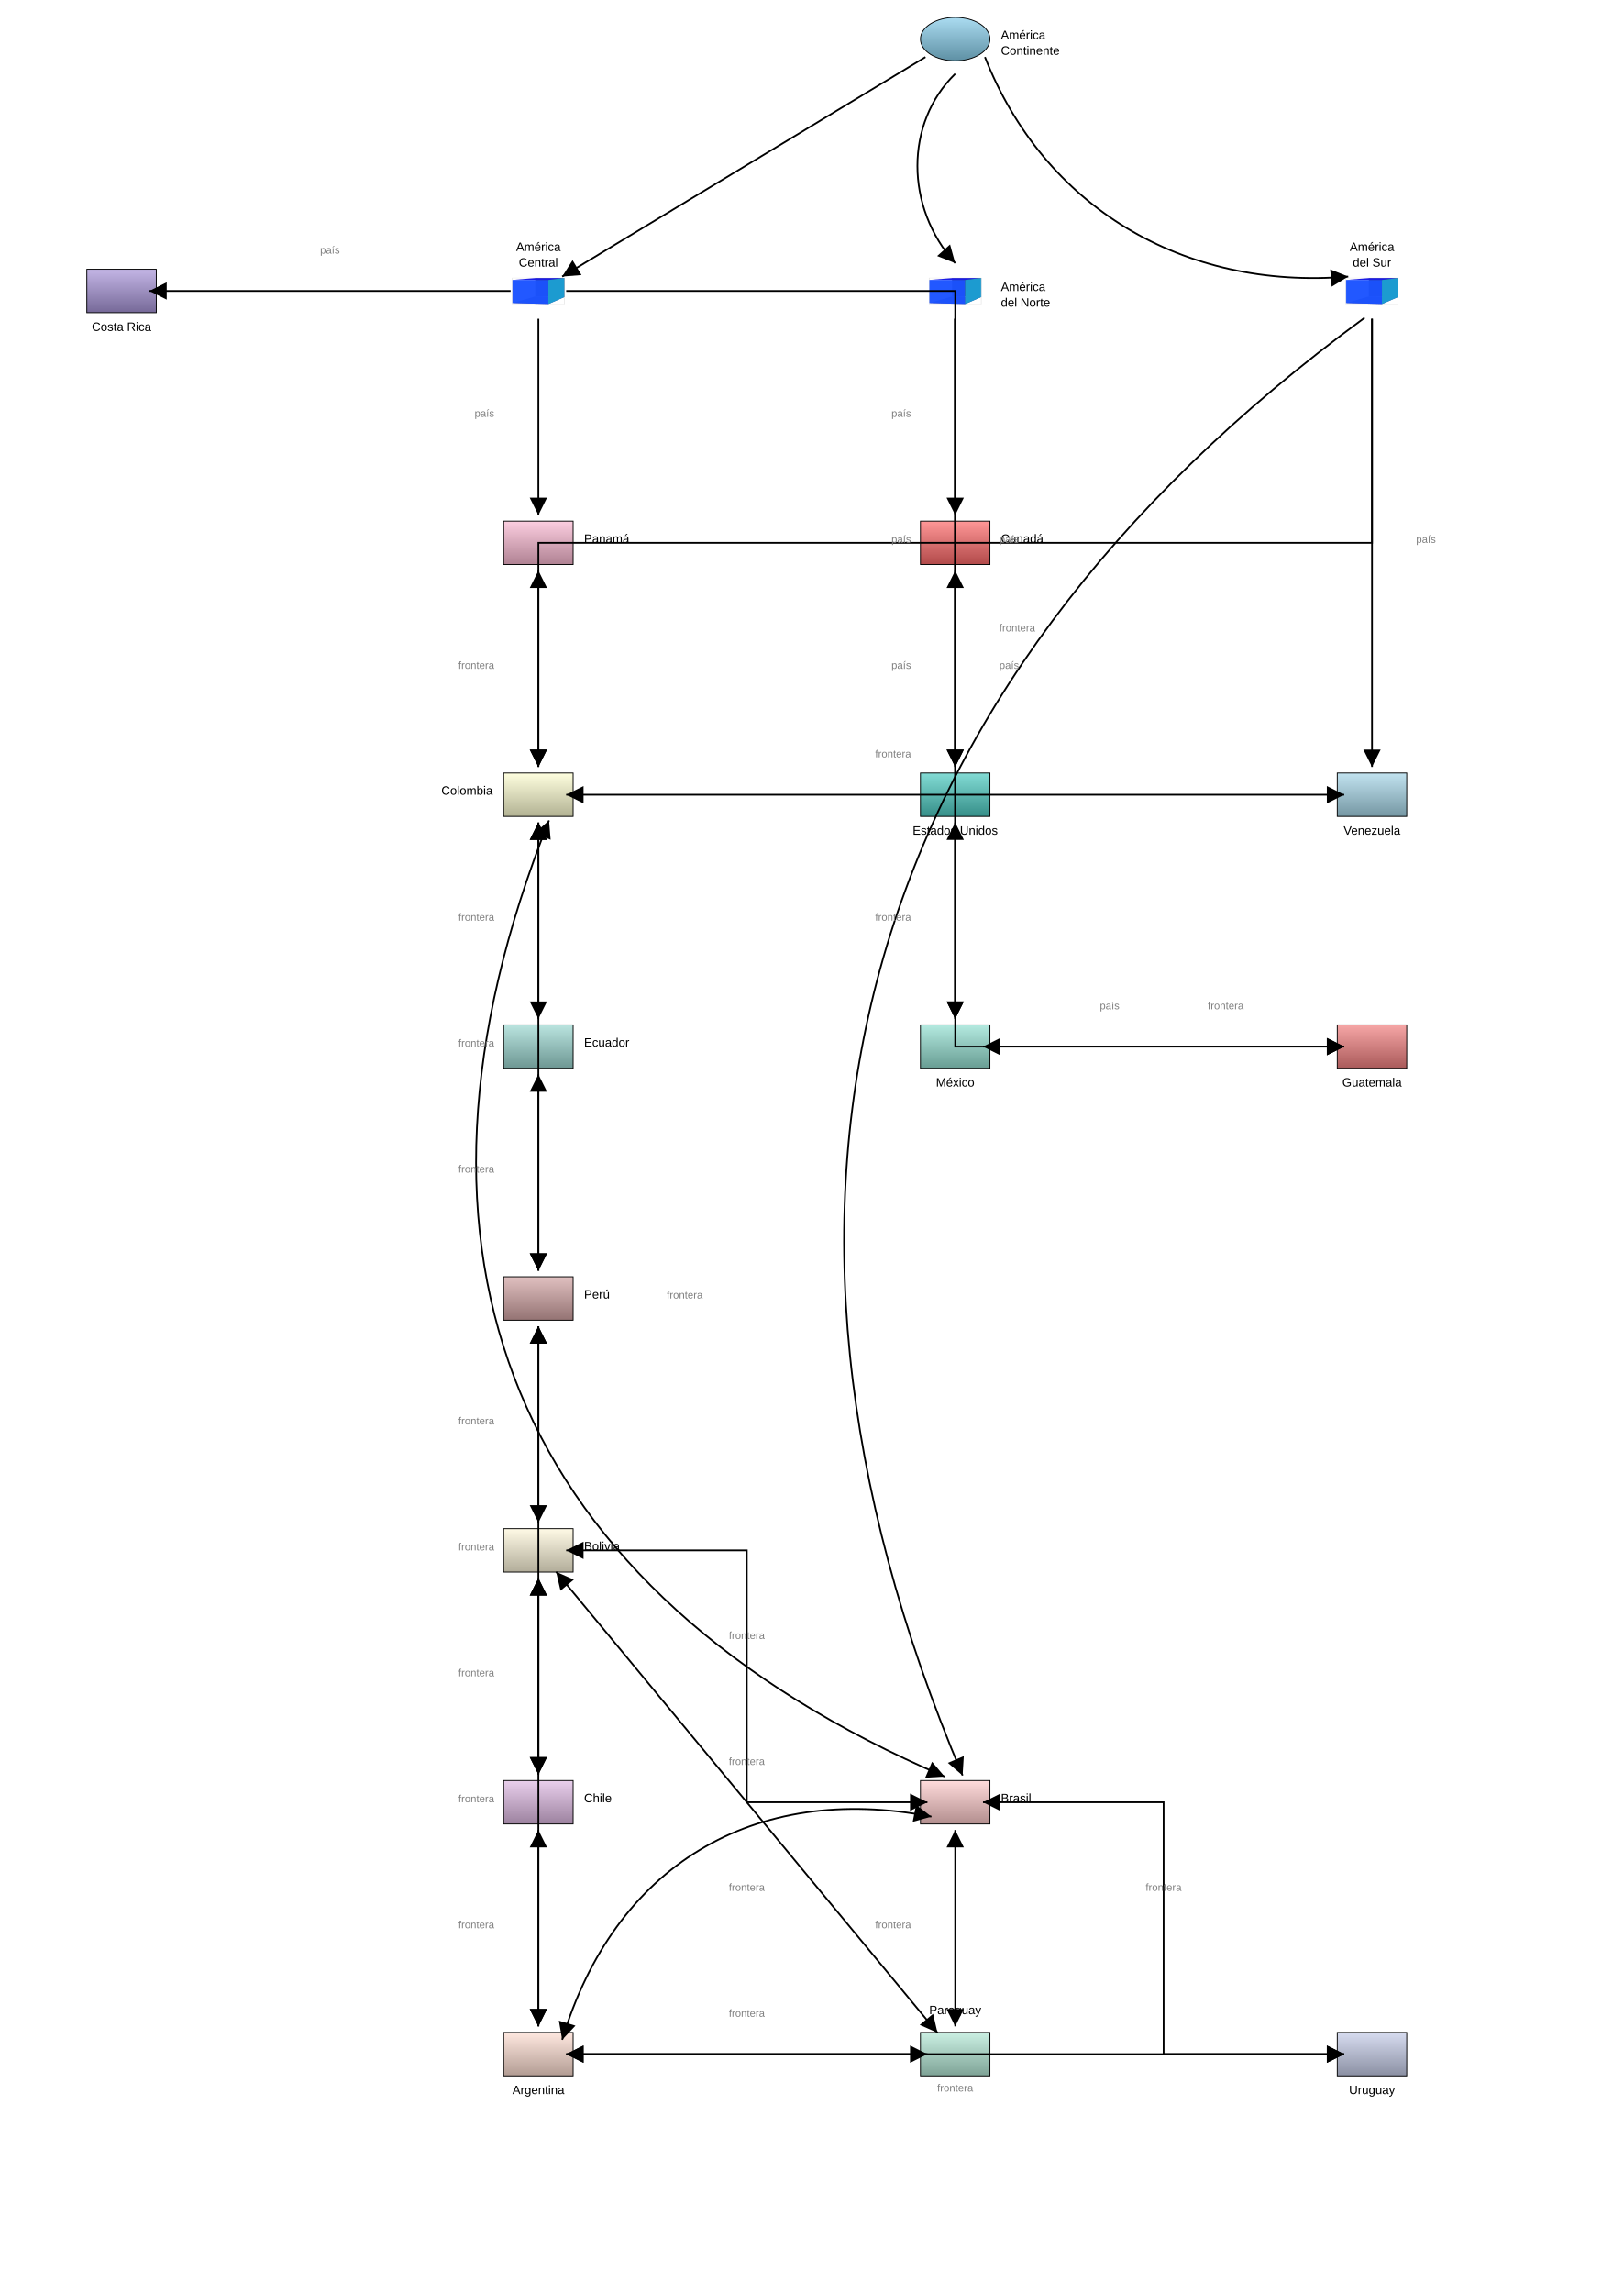
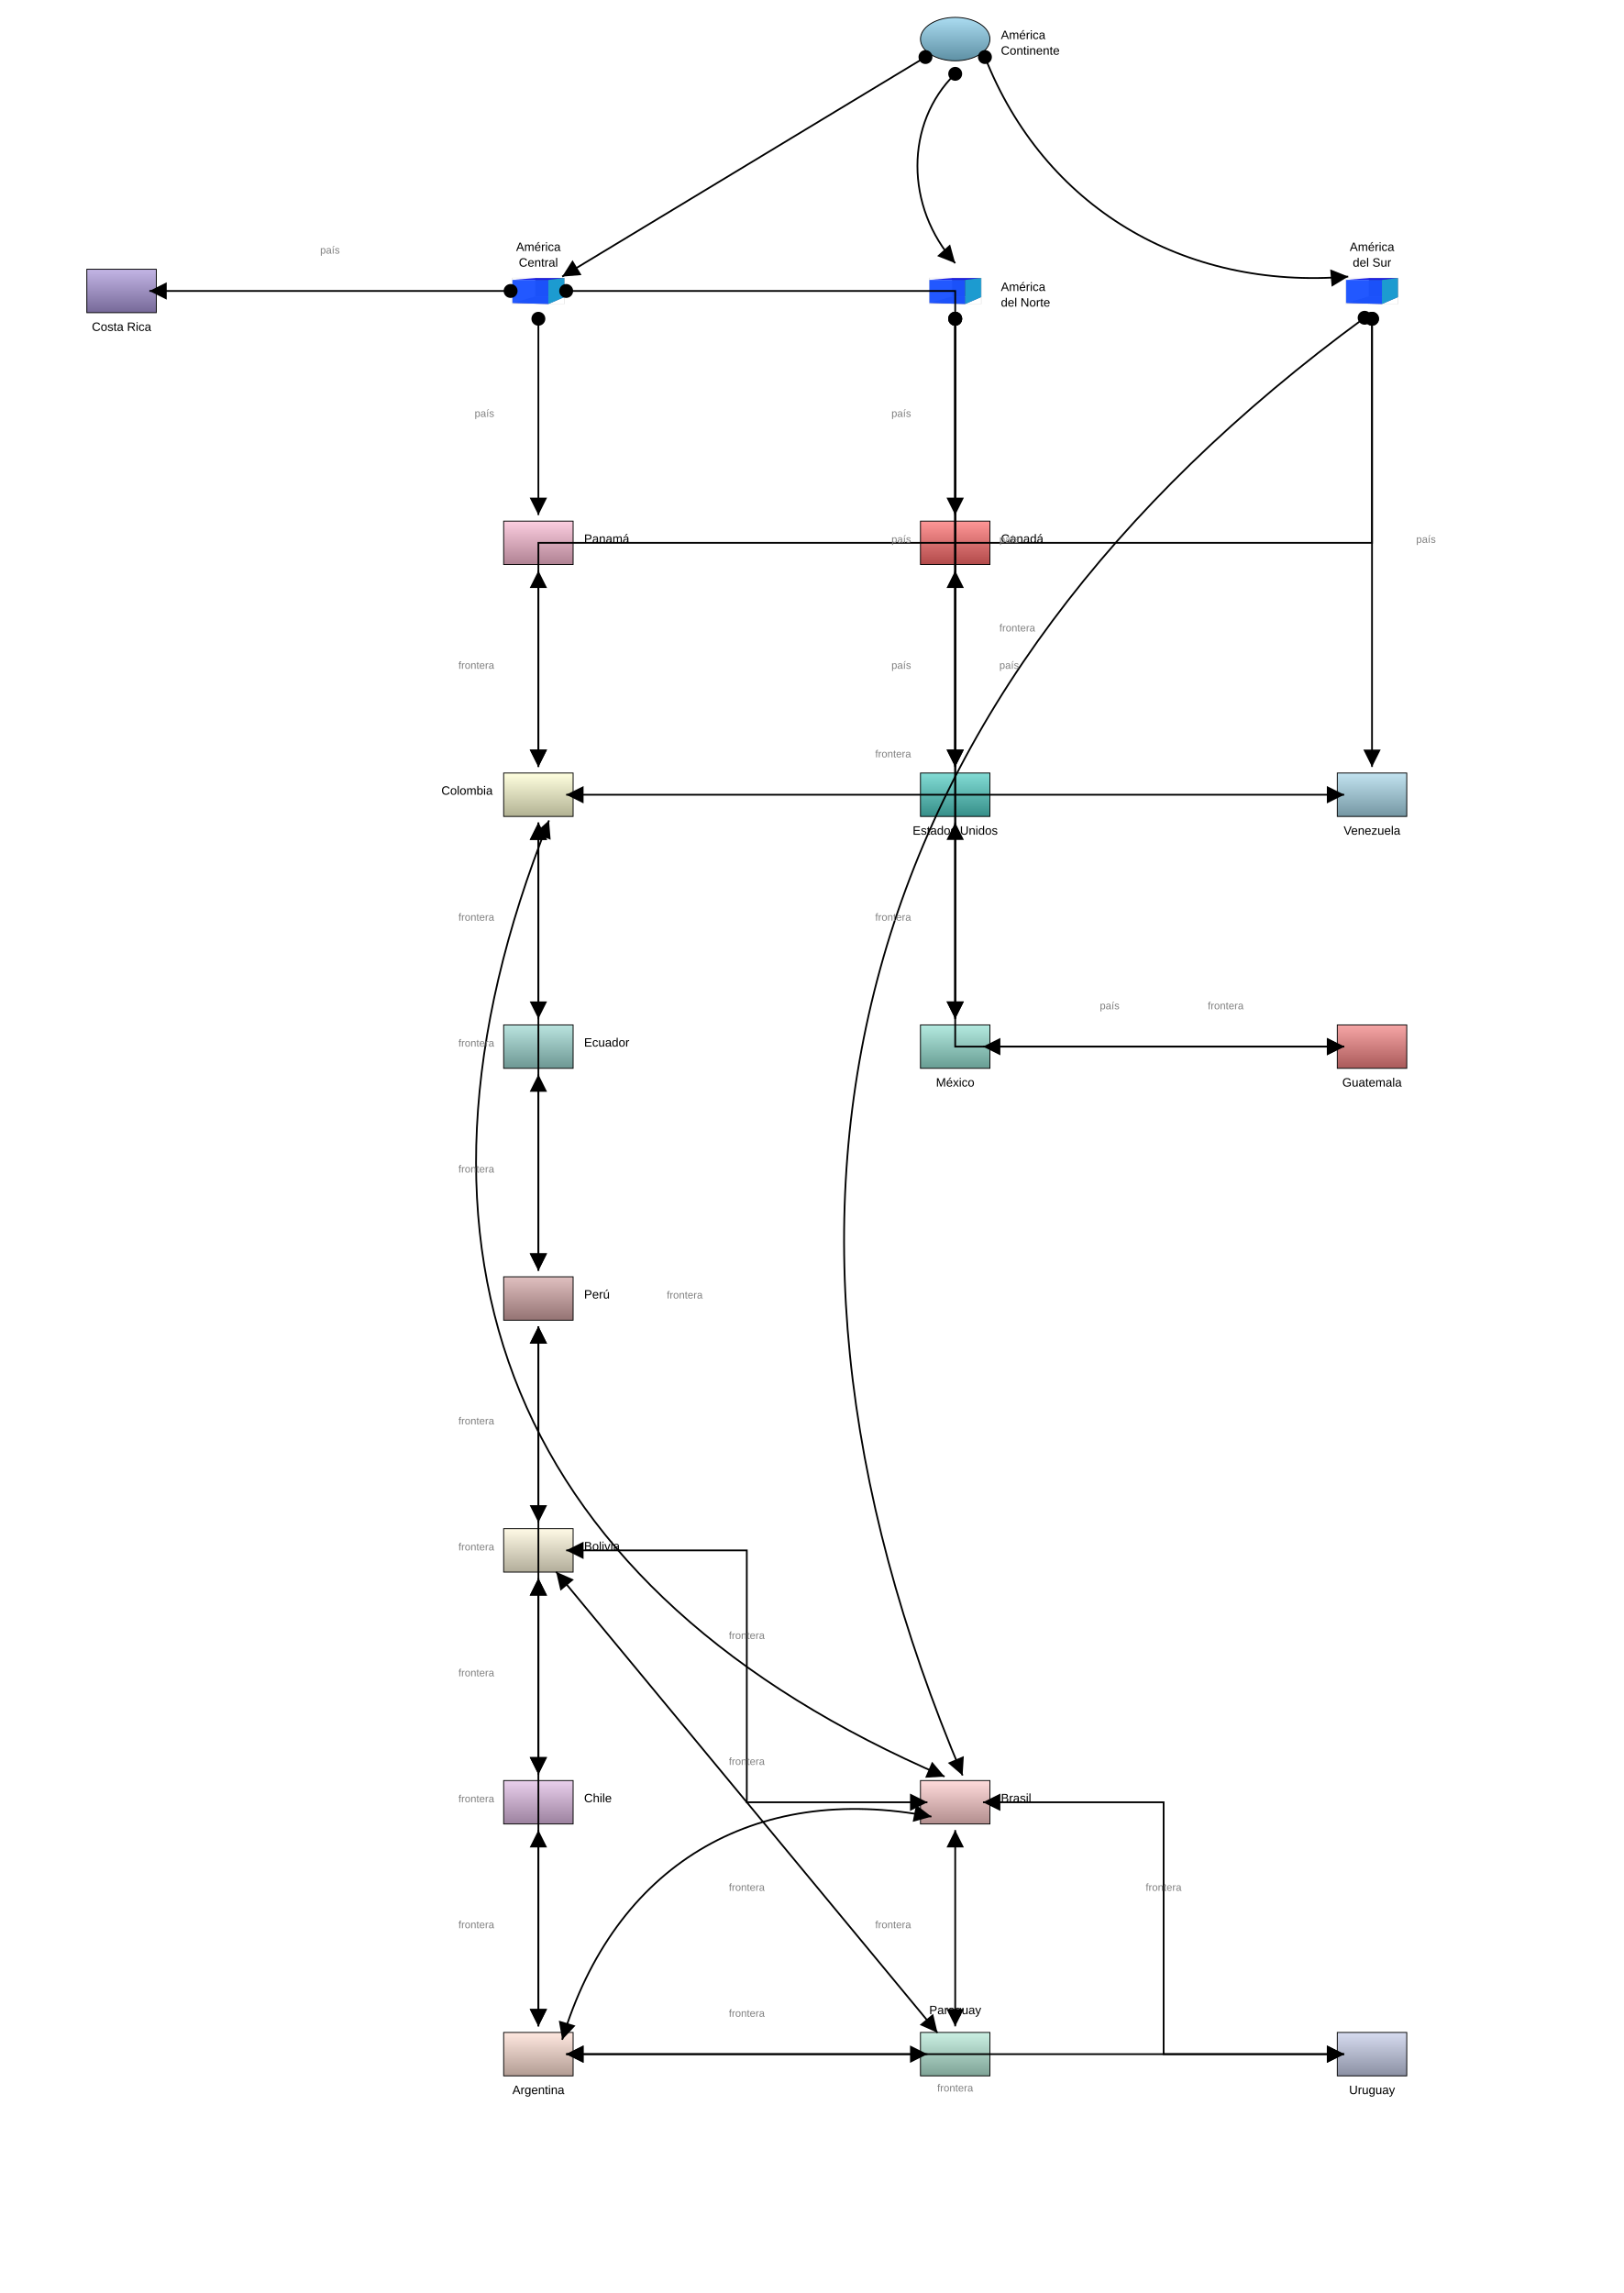
<svg xmlns="http://www.w3.org/2000/svg" baseProfile="full" height="2640.0" version="1.1" viewBox="0,0,1870.0,2640.0" width="1870.0">
  <defs>
    <marker id="arrow-end" markerHeight="10" markerWidth="10" orient="auto" refX="10" refY="5">
      <path d="M 0 0 L 10 5 L 0 10 z" fill="black" />
    </marker>
    <marker id="arrow-start" markerHeight="10" markerWidth="10" orient="auto" refX="0" refY="5">
      <path d="M 10 0 L 0 5 L 10 10 z" fill="black" />
+     </marker>
+     <marker id="circle-start" markerHeight="10" markerWidth="10" orient="auto" refX="5" refY="5">
+       <circle cx="5" cy="5" fill="black" r="4" />
+     </marker>
+     <marker id="circle-end" markerHeight="10" markerWidth="10" orient="auto" refX="5" refY="5">
+       <circle cx="5" cy="5" fill="black" r="4" />
    </marker>
    <linearGradient id="gradient-americas" x1="0%" x2="0%" y1="0%" y2="100%">
      <stop offset="0%" stop-color="#abdcf1" />
      <stop offset="100%" stop-color="#5e90a4" />
    </linearGradient>
    <linearGradient id="gradient-norte" x1="0%" x2="0%" y1="0%" y2="100%">
      <stop offset="0%" stop-color="#ffe34c" />
      <stop offset="100%" stop-color="#b29600" />
    </linearGradient>
    <linearGradient id="gradient-centro" x1="0%" x2="0%" y1="0%" y2="100%">
      <stop offset="0%" stop-color="#ffc04c" />
      <stop offset="100%" stop-color="#b27300" />
    </linearGradient>
    <linearGradient id="gradient-sur" x1="0%" x2="0%" y1="0%" y2="100%">
      <stop offset="0%" stop-color="#b1f3b1" />
      <stop offset="100%" stop-color="#64a664" />
    </linearGradient>
    <linearGradient id="gradient-canada" x1="0%" x2="0%" y1="0%" y2="100%">
      <stop offset="0%" stop-color="#ff9797" />
      <stop offset="100%" stop-color="#b24a4a" />
    </linearGradient>
    <linearGradient id="gradient-usa" x1="0%" x2="0%" y1="0%" y2="100%">
      <stop offset="0%" stop-color="#83dcd5" />
      <stop offset="100%" stop-color="#368f89" />
    </linearGradient>
    <linearGradient id="gradient-mexico" x1="0%" x2="0%" y1="0%" y2="100%">
      <stop offset="0%" stop-color="#b4eae0" />
      <stop offset="100%" stop-color="#689d93" />
    </linearGradient>
    <linearGradient id="gradient-guatemala" x1="0%" x2="0%" y1="0%" y2="100%">
      <stop offset="0%" stop-color="#f6a6a6" />
      <stop offset="100%" stop-color="#aa5a5a" />
    </linearGradient>
    <linearGradient id="gradient-costarica" x1="0%" x2="0%" y1="0%" y2="100%">
      <stop offset="0%" stop-color="#c3b5e5" />
      <stop offset="100%" stop-color="#766998" />
    </linearGradient>
    <linearGradient id="gradient-panama" x1="0%" x2="0%" y1="0%" y2="100%">
      <stop offset="0%" stop-color="#fccee0" />
      <stop offset="100%" stop-color="#b08293" />
    </linearGradient>
    <linearGradient id="gradient-colombia" x1="0%" x2="0%" y1="0%" y2="100%">
      <stop offset="0%" stop-color="#ffffdf" />
      <stop offset="100%" stop-color="#b2b293" />
    </linearGradient>
    <linearGradient id="gradient-venezuela" x1="0%" x2="0%" y1="0%" y2="100%">
      <stop offset="0%" stop-color="#c2e3f0" />
      <stop offset="100%" stop-color="#7597a3" />
    </linearGradient>
    <linearGradient id="gradient-brasil" x1="0%" x2="0%" y1="0%" y2="100%">
      <stop offset="0%" stop-color="#ffdbdb" />
      <stop offset="100%" stop-color="#b28e8e" />
    </linearGradient>
    <linearGradient id="gradient-peru" x1="0%" x2="0%" y1="0%" y2="100%">
      <stop offset="0%" stop-color="#e0c0c0" />
      <stop offset="100%" stop-color="#947373" />
    </linearGradient>
    <linearGradient id="gradient-ecuador" x1="0%" x2="0%" y1="0%" y2="100%">
      <stop offset="0%" stop-color="#bae4df" />
      <stop offset="100%" stop-color="#6d9793" />
    </linearGradient>
    <linearGradient id="gradient-bolivia" x1="0%" x2="0%" y1="0%" y2="100%">
      <stop offset="0%" stop-color="#fffae6" />
      <stop offset="100%" stop-color="#b2ad9a" />
    </linearGradient>
    <linearGradient id="gradient-chile" x1="0%" x2="0%" y1="0%" y2="100%">
      <stop offset="0%" stop-color="#e9cfec" />
      <stop offset="100%" stop-color="#9c829f" />
    </linearGradient>
    <linearGradient id="gradient-argentina" x1="0%" x2="0%" y1="0%" y2="100%">
      <stop offset="0%" stop-color="#ffe8e0" />
      <stop offset="100%" stop-color="#b29c93" />
    </linearGradient>
    <linearGradient id="gradient-uruguay" x1="0%" x2="0%" y1="0%" y2="100%">
      <stop offset="0%" stop-color="#d7dcf0" />
      <stop offset="100%" stop-color="#8b90a3" />
    </linearGradient>
    <linearGradient id="gradient-paraguay" x1="0%" x2="0%" y1="0%" y2="100%">
      <stop offset="0%" stop-color="#cbf0e3" />
      <stop offset="100%" stop-color="#7ea396" />
    </linearGradient>
  </defs>
  <ellipse cx="1100.0" cy="45.0" fill="url(#gradient-americas)" rx="40.0" ry="25.0" stroke="black" />
  <g id="norte">
    <g transform="translate(1070.0,320.0) scale(1.204819,0.6928406) translate(-0.9,-1.4)">
      <path d="M 22.754,32.117 0.945,43 V 4.729 L 22.754,1.57 Z" fill="#e9e9ff" stroke="none" />
      <path d="M 50.713,33.121 V 1.463 L 22.754,1.57 V 32.117 Z" fill="#353564" stroke="none" />
      <path d="M 50.713,33.121 35.296,44.771 0.945,43 22.754,32.117 Z" fill="#4d4d9f" stroke="none" />
      <path d="M 50.713,1.463 35.296,4.738 0.945,4.729 22.754,1.57 Z" fill="#1c1ce6" opacity="1" stroke="none" />
      <path d="M 35.296,44.771 V 4.738 L 0.945,4.729 V 43 Z" fill="#1a52ff" opacity="0.96" stroke="none" />
      <path d="M 50.713,33.121 35.296,44.771 V 4.738 L 50.713,1.463 Z" fill="#1c9bd0" stroke="none" />
      <rect fill="none" height="43.3" opacity="0.67" stroke="#cbcbcb" stroke-width="0.48" width="49.8" x="0.9" y="1.4" />
    </g>
  </g>
  <g id="centro">
    <g transform="translate(590.0,320.0) scale(1.204819,0.6928406) translate(-0.9,-1.4)">
      <path d="M 22.754,32.117 0.945,43 V 4.729 L 22.754,1.57 Z" fill="#e9e9ff" stroke="none" />
      <path d="M 50.713,33.121 V 1.463 L 22.754,1.57 V 32.117 Z" fill="#353564" stroke="none" />
      <path d="M 50.713,33.121 35.296,44.771 0.945,43 22.754,32.117 Z" fill="#4d4d9f" stroke="none" />
      <path d="M 50.713,1.463 35.296,4.738 0.945,4.729 22.754,1.57 Z" fill="#1c1ce6" opacity="1" stroke="none" />
      <path d="M 35.296,44.771 V 4.738 L 0.945,4.729 V 43 Z" fill="#1a52ff" opacity="0.96" stroke="none" />
      <path d="M 50.713,33.121 35.296,44.771 V 4.738 L 50.713,1.463 Z" fill="#1c9bd0" stroke="none" />
      <rect fill="none" height="43.3" opacity="0.67" stroke="#cbcbcb" stroke-width="0.48" width="49.8" x="0.9" y="1.4" />
    </g>
  </g>
  <g id="sur">
    <g transform="translate(1550.0,320.0) scale(1.204819,0.6928406) translate(-0.9,-1.4)">
      <path d="M 22.754,32.117 0.945,43 V 4.729 L 22.754,1.57 Z" fill="#e9e9ff" stroke="none" />
      <path d="M 50.713,33.121 V 1.463 L 22.754,1.57 V 32.117 Z" fill="#353564" stroke="none" />
      <path d="M 50.713,33.121 35.296,44.771 0.945,43 22.754,32.117 Z" fill="#4d4d9f" stroke="none" />
      <path d="M 50.713,1.463 35.296,4.738 0.945,4.729 22.754,1.57 Z" fill="#1c1ce6" opacity="1" stroke="none" />
      <path d="M 35.296,44.771 V 4.738 L 0.945,4.729 V 43 Z" fill="#1a52ff" opacity="0.96" stroke="none" />
      <path d="M 50.713,33.121 35.296,44.771 V 4.738 L 50.713,1.463 Z" fill="#1c9bd0" stroke="none" />
      <rect fill="none" height="43.3" opacity="0.67" stroke="#cbcbcb" stroke-width="0.48" width="49.8" x="0.9" y="1.4" />
    </g>
  </g>
  <rect fill="url(#gradient-canada)" height="50" stroke="black" width="80" x="1060.0" y="600.0" />
  <rect fill="url(#gradient-usa)" height="50" stroke="black" width="80" x="1060.0" y="890.0" />
  <rect fill="url(#gradient-mexico)" height="50" stroke="black" width="80" x="1060.0" y="1180.0" />
  <rect fill="url(#gradient-guatemala)" height="50" stroke="black" width="80" x="1540.0" y="1180.0" />
  <rect fill="url(#gradient-costarica)" height="50" stroke="black" width="80" x="100.0" y="310.0" />
  <rect fill="url(#gradient-panama)" height="50" stroke="black" width="80" x="580.0" y="600.0" />
  <rect fill="url(#gradient-colombia)" height="50" stroke="black" width="80" x="580.0" y="890.0" />
  <rect fill="url(#gradient-venezuela)" height="50" stroke="black" width="80" x="1540.0" y="890.0" />
  <rect fill="url(#gradient-brasil)" height="50" stroke="black" width="80" x="1060.0" y="2050.0" />
  <rect fill="url(#gradient-peru)" height="50" stroke="black" width="80" x="580.0" y="1470.0" />
  <rect fill="url(#gradient-ecuador)" height="50" stroke="black" width="80" x="580.0" y="1180.0" />
  <rect fill="url(#gradient-bolivia)" height="50" stroke="black" width="80" x="580.0" y="1760.0" />
  <rect fill="url(#gradient-chile)" height="50" stroke="black" width="80" x="580.0" y="2050.0" />
  <rect fill="url(#gradient-argentina)" height="50" stroke="black" width="80" x="580.0" y="2340.0" />
  <rect fill="url(#gradient-uruguay)" height="50" stroke="black" width="80" x="1540.0" y="2340.0" />
  <rect fill="url(#gradient-paraguay)" height="50" stroke="black" width="80" x="1060.0" y="2340.0" />
-   <path d="M 1100.0,85.0 C 1042.0,141.667 1042.0,238.333 1100.0,303.0" fill="none" marker-end="url(#arrow-end)" stroke="black" stroke-width="2" />
-   <line marker-end="url(#arrow-end)" stroke="black" stroke-width="2" x1="1065.763" x2="647.389" y1="65.685" y2="318.452" />
-   <path d="M 1134.237,65.685 C 1202.0,237.667 1362.0,334.333 1552.611,318.452" fill="none" marker-end="url(#arrow-end)" stroke="black" stroke-width="2" />
-   <polyline fill="none" marker-end="url(#arrow-end)" points="1100.0,367.0 1100.0,593.0" stroke="black" stroke-width="2" />
-   <polyline fill="none" marker-end="url(#arrow-end)" points="1100.0,367.0 1100.0,883.0" stroke="black" stroke-width="2" />
-   <polyline fill="none" marker-end="url(#arrow-end)" points="1100.0,367.0 1100.0,1173.0" stroke="black" stroke-width="2" />
-   <polyline fill="none" marker-end="url(#arrow-end)" points="652.0,335.0 1100.0,335.0 1100.0,1205.0 1548.0,1205.0" stroke="black" stroke-width="2" />
-   <polyline fill="none" marker-end="url(#arrow-end)" points="588.0,335.0 172.0,335.0" stroke="black" stroke-width="2" />
-   <polyline fill="none" marker-end="url(#arrow-end)" points="620.0,367.0 620.0,593.0" stroke="black" stroke-width="2" />
-   <polyline fill="none" marker-end="url(#arrow-end)" points="1580.0,367.0 1580.0,625.0 620.0,625.0 620.0,883.0" stroke="black" stroke-width="2" />
-   <polyline fill="none" marker-end="url(#arrow-end)" points="1580.0,367.0 1580.0,883.0" stroke="black" stroke-width="2" />
-   <path d="M 1571.49,365.848 C 985.0,795.0 825.0,1375.0 1108.51,2044.152" fill="none" marker-end="url(#arrow-end)" stroke="black" stroke-width="2" />
+   <path d="M 1100.0,85.0 C 1042.0,141.667 1042.0,238.333 1100.0,303.0" fill="none" marker-end="url(#arrow-end)" marker-start="url(#circle-start)" stroke="black" stroke-width="2" />
+   <line marker-end="url(#arrow-end)" marker-start="url(#circle-start)" stroke="black" stroke-width="2" x1="1065.763" x2="647.389" y1="65.685" y2="318.452" />
+   <path d="M 1134.237,65.685 C 1202.0,237.667 1362.0,334.333 1552.611,318.452" fill="none" marker-end="url(#arrow-end)" marker-start="url(#circle-start)" stroke="black" stroke-width="2" />
+   <polyline fill="none" marker-end="url(#arrow-end)" marker-start="url(#circle-start)" points="1100.0,367.0 1100.0,593.0" stroke="black" stroke-width="2" />
+   <polyline fill="none" marker-end="url(#arrow-end)" marker-start="url(#circle-start)" points="1100.0,367.0 1100.0,883.0" stroke="black" stroke-width="2" />
+   <polyline fill="none" marker-end="url(#arrow-end)" marker-start="url(#circle-start)" points="1100.0,367.0 1100.0,1173.0" stroke="black" stroke-width="2" />
+   <polyline fill="none" marker-end="url(#arrow-end)" marker-start="url(#circle-start)" points="652.0,335.0 1100.0,335.0 1100.0,1205.0 1548.0,1205.0" stroke="black" stroke-width="2" />
+   <polyline fill="none" marker-end="url(#arrow-end)" marker-start="url(#circle-start)" points="588.0,335.0 172.0,335.0" stroke="black" stroke-width="2" />
+   <polyline fill="none" marker-end="url(#arrow-end)" marker-start="url(#circle-start)" points="620.0,367.0 620.0,593.0" stroke="black" stroke-width="2" />
+   <polyline fill="none" marker-end="url(#arrow-end)" marker-start="url(#circle-start)" points="1580.0,367.0 1580.0,625.0 620.0,625.0 620.0,883.0" stroke="black" stroke-width="2" />
+   <polyline fill="none" marker-end="url(#arrow-end)" marker-start="url(#circle-start)" points="1580.0,367.0 1580.0,883.0" stroke="black" stroke-width="2" />
+   <path d="M 1571.49,365.848 C 985.0,795.0 825.0,1375.0 1108.51,2044.152" fill="none" marker-end="url(#arrow-end)" marker-start="url(#circle-start)" stroke="black" stroke-width="2" />
  <polyline fill="none" marker-end="url(#arrow-end)" marker-start="url(#arrow-start)" points="1100.0,657.0 1100.0,883.0" stroke="black" stroke-width="2" />
  <polyline fill="none" marker-end="url(#arrow-end)" marker-start="url(#arrow-start)" points="1100.0,947.0 1100.0,1173.0" stroke="black" stroke-width="2" />
  <polyline fill="none" marker-end="url(#arrow-end)" marker-start="url(#arrow-start)" points="1132.0,1205.0 1548.0,1205.0" stroke="black" stroke-width="2" />
  <polyline fill="none" marker-end="url(#arrow-end)" marker-start="url(#arrow-start)" points="620.0,657.0 620.0,883.0" stroke="black" stroke-width="2" />
  <line marker-end="url(#arrow-end)" marker-start="url(#arrow-start)" stroke="black" stroke-width="2" x1="652.0" x2="1548.0" y1="915.0" y2="915.0" />
  <polyline fill="none" marker-end="url(#arrow-end)" marker-start="url(#arrow-start)" points="620.0,947.0 620.0,1173.0" stroke="black" stroke-width="2" />
  <polyline fill="none" marker-end="url(#arrow-end)" marker-start="url(#arrow-start)" points="620.0,947.0 620.0,1463.0" stroke="black" stroke-width="2" />
  <path d="M 632.235,944.569 C 432.0,1445.667 592.0,1832.333 1087.765,2045.431" fill="none" marker-end="url(#arrow-end)" marker-start="url(#arrow-start)" stroke="black" stroke-width="2" />
  <line marker-end="url(#arrow-end)" marker-start="url(#arrow-start)" stroke="black" stroke-width="2" x1="620.0" x2="620.0" y1="1237.0" y2="1463.0" />
  <polyline fill="none" marker-end="url(#arrow-end)" marker-start="url(#arrow-start)" points="620.0,1527.0 620.0,1753.0" stroke="black" stroke-width="2" />
  <polyline fill="none" marker-end="url(#arrow-end)" marker-start="url(#arrow-start)" points="620.0,1527.0 620.0,2043.0" stroke="black" stroke-width="2" />
  <polyline fill="none" marker-end="url(#arrow-end)" marker-start="url(#arrow-start)" points="652.0,1785.0 860.0,1785.0 860.0,2075.0 1068.0,2075.0" stroke="black" stroke-width="2" />
  <line marker-end="url(#arrow-end)" marker-start="url(#arrow-start)" stroke="black" stroke-width="2" x1="640.402" x2="1079.598" y1="1809.653" y2="2340.347" />
  <polyline fill="none" marker-end="url(#arrow-end)" marker-start="url(#arrow-start)" points="620.0,1817.0 620.0,2333.0" stroke="black" stroke-width="2" />
  <polyline fill="none" marker-end="url(#arrow-end)" marker-start="url(#arrow-start)" points="620.0,1817.0 620.0,2043.0" stroke="black" stroke-width="2" />
  <polyline fill="none" marker-end="url(#arrow-end)" marker-start="url(#arrow-start)" points="620.0,2107.0 620.0,2333.0" stroke="black" stroke-width="2" />
  <line marker-end="url(#arrow-end)" marker-start="url(#arrow-start)" stroke="black" stroke-width="2" x1="652.0" x2="1548.0" y1="2365.0" y2="2365.0" />
  <polyline fill="none" marker-end="url(#arrow-end)" marker-start="url(#arrow-start)" points="652.0,2365.0 1068.0,2365.0" stroke="black" stroke-width="2" />
  <polyline fill="none" marker-end="url(#arrow-end)" marker-start="url(#arrow-start)" points="1100.0,2107.0 1100.0,2333.0" stroke="black" stroke-width="2" />
  <path d="M 1072.611,2091.548 C 867.5,2051.667 707.5,2148.333 647.389,2348.452" fill="none" marker-end="url(#arrow-end)" marker-start="url(#arrow-start)" stroke="black" stroke-width="2" />
  <polyline fill="none" marker-end="url(#arrow-end)" marker-start="url(#arrow-start)" points="1132.0,2075.0 1340.0,2075.0 1340.0,2365.0 1548.0,2365.0" stroke="black" stroke-width="2" />
  <text fill="black" font-family="Arial, sans-serif" font-size="14px" text-anchor="start" x="1152.6" y="45.0">América</text>
  <text fill="black" font-family="Arial, sans-serif" font-size="14px" text-anchor="start" x="1152.6" y="63.0">Continente</text>
  <text fill="black" font-family="Arial, sans-serif" font-size="14px" text-anchor="start" x="1152.6" y="335.0">América</text>
  <text fill="black" font-family="Arial, sans-serif" font-size="14px" text-anchor="start" x="1152.6" y="353.0">del Norte</text>
  <text fill="black" font-family="Arial, sans-serif" font-size="14px" text-anchor="middle" x="620.0" y="289.0">América</text>
  <text fill="black" font-family="Arial, sans-serif" font-size="14px" text-anchor="middle" x="620.0" y="307.0">Central</text>
  <text fill="black" font-family="Arial, sans-serif" font-size="14px" text-anchor="middle" x="1580.0" y="289.0">América</text>
  <text fill="black" font-family="Arial, sans-serif" font-size="14px" text-anchor="middle" x="1580.0" y="307.0">del Sur</text>
  <text fill="black" font-family="Arial, sans-serif" font-size="14px" text-anchor="start" x="1152.6" y="625.0">Canadá</text>
  <text fill="black" font-family="Arial, sans-serif" font-size="14px" text-anchor="middle" x="1100.0" y="961.0">Estados Unidos</text>
  <text fill="black" font-family="Arial, sans-serif" font-size="14px" text-anchor="middle" x="1100.0" y="1251.0">México</text>
  <text fill="black" font-family="Arial, sans-serif" font-size="14px" text-anchor="middle" x="1580.0" y="1251.0">Guatemala</text>
  <text fill="black" font-family="Arial, sans-serif" font-size="14px" text-anchor="middle" x="140.0" y="381.0">Costa Rica</text>
  <text fill="black" font-family="Arial, sans-serif" font-size="14px" text-anchor="start" x="672.6" y="625.0">Panamá</text>
  <text fill="black" font-family="Arial, sans-serif" font-size="14px" text-anchor="end" x="567.4" y="915.0">Colombia</text>
  <text fill="black" font-family="Arial, sans-serif" font-size="14px" text-anchor="middle" x="1580.0" y="961.0">Venezuela</text>
  <text fill="black" font-family="Arial, sans-serif" font-size="14px" text-anchor="start" x="1152.6" y="2075.0">Brasil</text>
  <text fill="black" font-family="Arial, sans-serif" font-size="14px" text-anchor="start" x="672.6" y="1495.0">Perú</text>
  <text fill="black" font-family="Arial, sans-serif" font-size="14px" text-anchor="start" x="672.6" y="1205.0">Ecuador</text>
  <text fill="black" font-family="Arial, sans-serif" font-size="14px" text-anchor="start" x="672.6" y="1785.0">Bolivia</text>
  <text fill="black" font-family="Arial, sans-serif" font-size="14px" text-anchor="start" x="672.6" y="2075.0">Chile</text>
  <text fill="black" font-family="Arial, sans-serif" font-size="14px" text-anchor="middle" x="620.0" y="2411.0">Argentina</text>
  <text fill="black" font-family="Arial, sans-serif" font-size="14px" text-anchor="middle" x="1580.0" y="2411.0">Uruguay</text>
  <text fill="black" font-family="Arial, sans-serif" font-size="14px" text-anchor="middle" x="1100.0" y="2319.0">Paraguay</text>
  <text fill="gray" font-family="Arial, sans-serif" font-size="12px" text-anchor="end" x="1049.2" y="480.0">país</text>
  <text fill="gray" font-family="Arial, sans-serif" font-size="12px" text-anchor="end" x="1049.2" y="625.0">país</text>
  <text fill="gray" font-family="Arial, sans-serif" font-size="12px" text-anchor="end" x="1049.2" y="770.0">país</text>
  <text fill="gray" font-family="Arial, sans-serif" font-size="12px" text-anchor="start" x="1150.8" y="770.0">país</text>
  <text fill="gray" font-family="Arial, sans-serif" font-size="12px" text-anchor="middle" x="380.0" y="292.0">país</text>
  <text fill="gray" font-family="Arial, sans-serif" font-size="12px" text-anchor="end" x="569.2" y="480.0">país</text>
  <text fill="gray" font-family="Arial, sans-serif" font-size="12px" text-anchor="start" x="1150.8" y="625.0">país</text>
  <text fill="gray" font-family="Arial, sans-serif" font-size="12px" text-anchor="start" x="1630.8" y="625.0">país</text>
  <text fill="gray" font-family="Arial, sans-serif" font-size="12px" text-anchor="end" x="1289.2" y="1162.0">país</text>
  <text fill="gray" font-family="Arial, sans-serif" font-size="12px" text-anchor="start" x="1150.8" y="727.0">frontera</text>
  <text fill="gray" font-family="Arial, sans-serif" font-size="12px" text-anchor="end" x="1049.2" y="1060.0">frontera</text>
  <text fill="gray" font-family="Arial, sans-serif" font-size="12px" text-anchor="start" x="1390.8" y="1162.0">frontera</text>
  <text fill="gray" font-family="Arial, sans-serif" font-size="12px" text-anchor="end" x="569.2" y="770.0">frontera</text>
  <text fill="gray" font-family="Arial, sans-serif" font-size="12px" text-anchor="end" x="1049.2" y="872.0">frontera</text>
  <text fill="gray" font-family="Arial, sans-serif" font-size="12px" text-anchor="end" x="569.2" y="1060.0">frontera</text>
  <text fill="gray" font-family="Arial, sans-serif" font-size="12px" text-anchor="end" x="569.2" y="1205.0">frontera</text>
  <text fill="gray" font-family="Arial, sans-serif" font-size="12px" text-anchor="end" x="809.2" y="1495.0">frontera</text>
  <text fill="gray" font-family="Arial, sans-serif" font-size="12px" text-anchor="end" x="569.2" y="1350.0">frontera</text>
  <text fill="gray" font-family="Arial, sans-serif" font-size="12px" text-anchor="end" x="569.2" y="1640.0">frontera</text>
  <text fill="gray" font-family="Arial, sans-serif" font-size="12px" text-anchor="end" x="569.2" y="1785.0">frontera</text>
  <text fill="gray" font-family="Arial, sans-serif" font-size="12px" text-anchor="middle" x="860.0" y="1887.0">frontera</text>
  <text fill="gray" font-family="Arial, sans-serif" font-size="12px" text-anchor="middle" x="860.0" y="2032.0">frontera</text>
  <text fill="gray" font-family="Arial, sans-serif" font-size="12px" text-anchor="end" x="569.2" y="2075.0">frontera</text>
  <text fill="gray" font-family="Arial, sans-serif" font-size="12px" text-anchor="end" x="569.2" y="1930.0">frontera</text>
  <text fill="gray" font-family="Arial, sans-serif" font-size="12px" text-anchor="end" x="569.2" y="2220.0">frontera</text>
  <text fill="gray" font-family="Arial, sans-serif" font-size="12px" text-anchor="middle" x="1100.0" y="2408.0">frontera</text>
  <text fill="gray" font-family="Arial, sans-serif" font-size="12px" text-anchor="middle" x="860.0" y="2322.0">frontera</text>
  <text fill="gray" font-family="Arial, sans-serif" font-size="12px" text-anchor="end" x="1049.2" y="2220.0">frontera</text>
  <text fill="gray" font-family="Arial, sans-serif" font-size="12px" text-anchor="middle" x="860.0" y="2177.0">frontera</text>
  <text fill="gray" font-family="Arial, sans-serif" font-size="12px" text-anchor="middle" x="1340.0" y="2177.0">frontera</text>
</svg>
